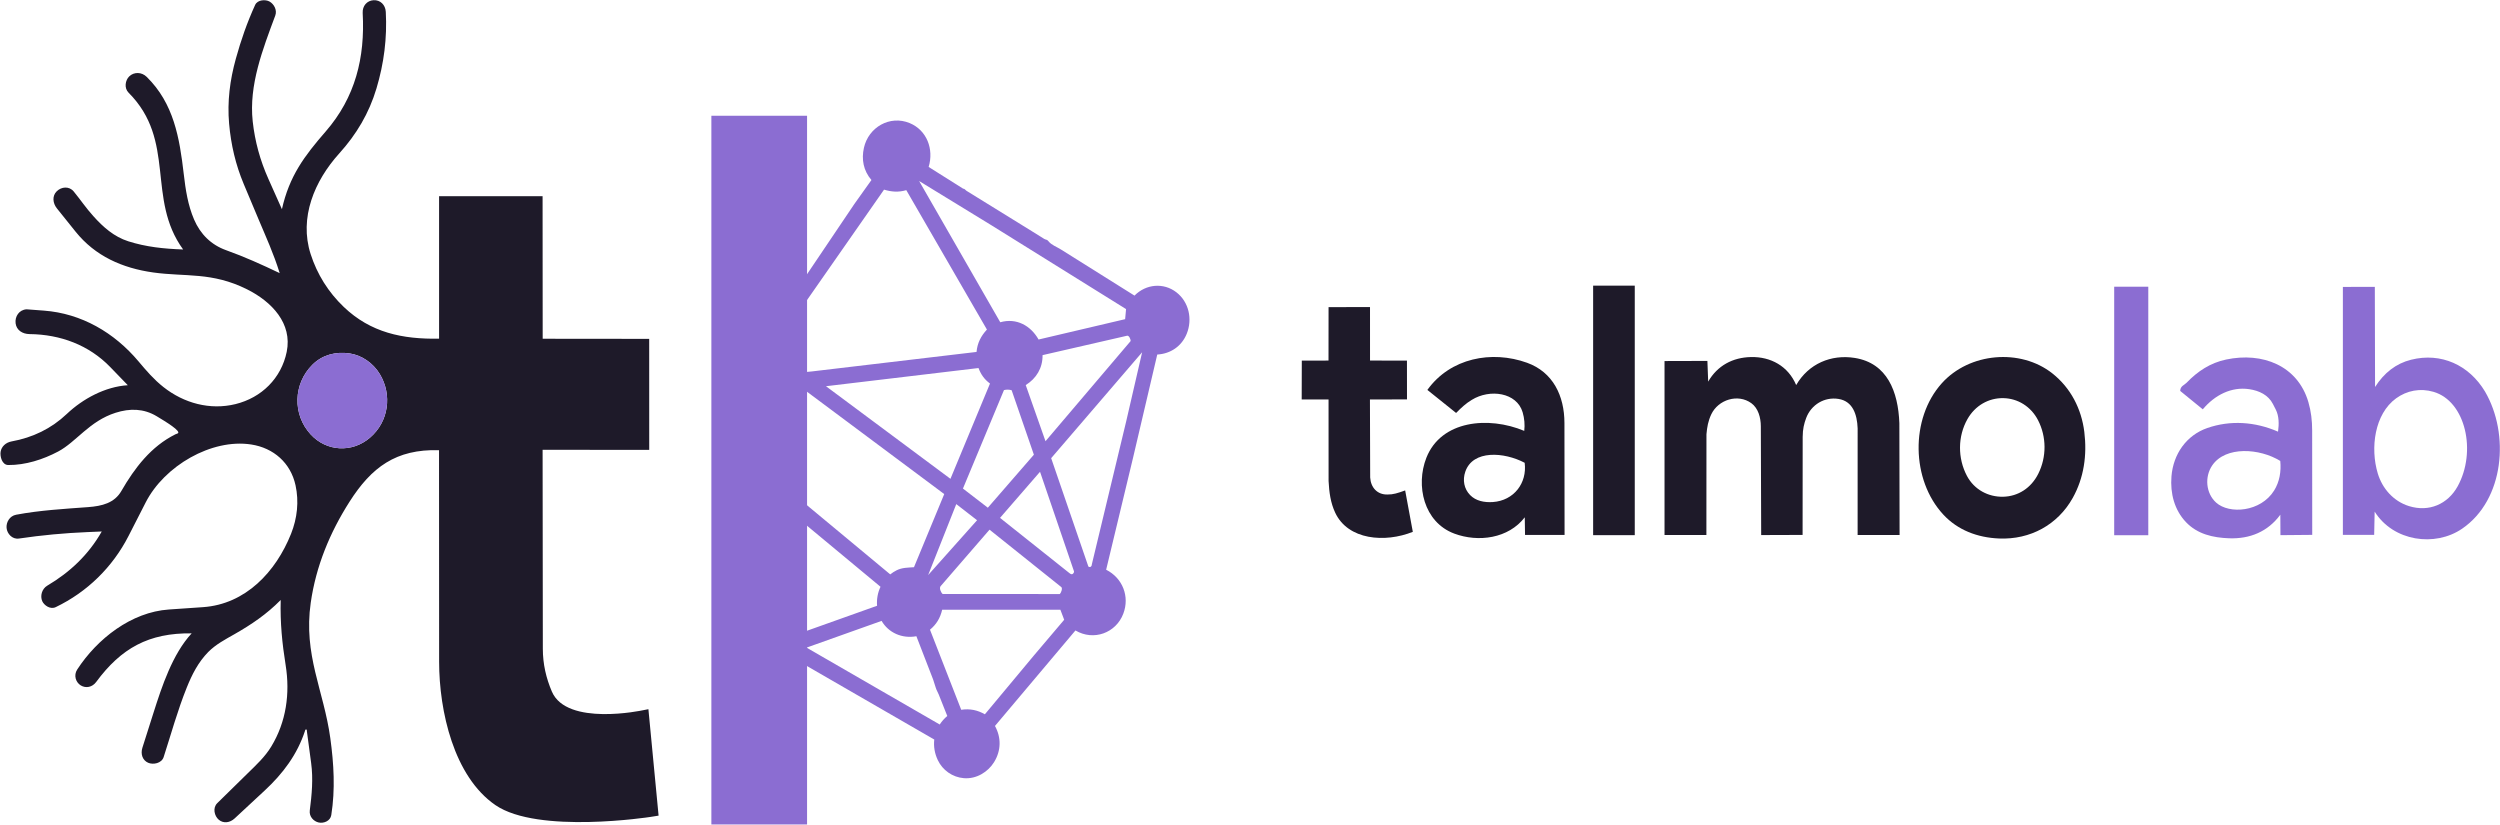
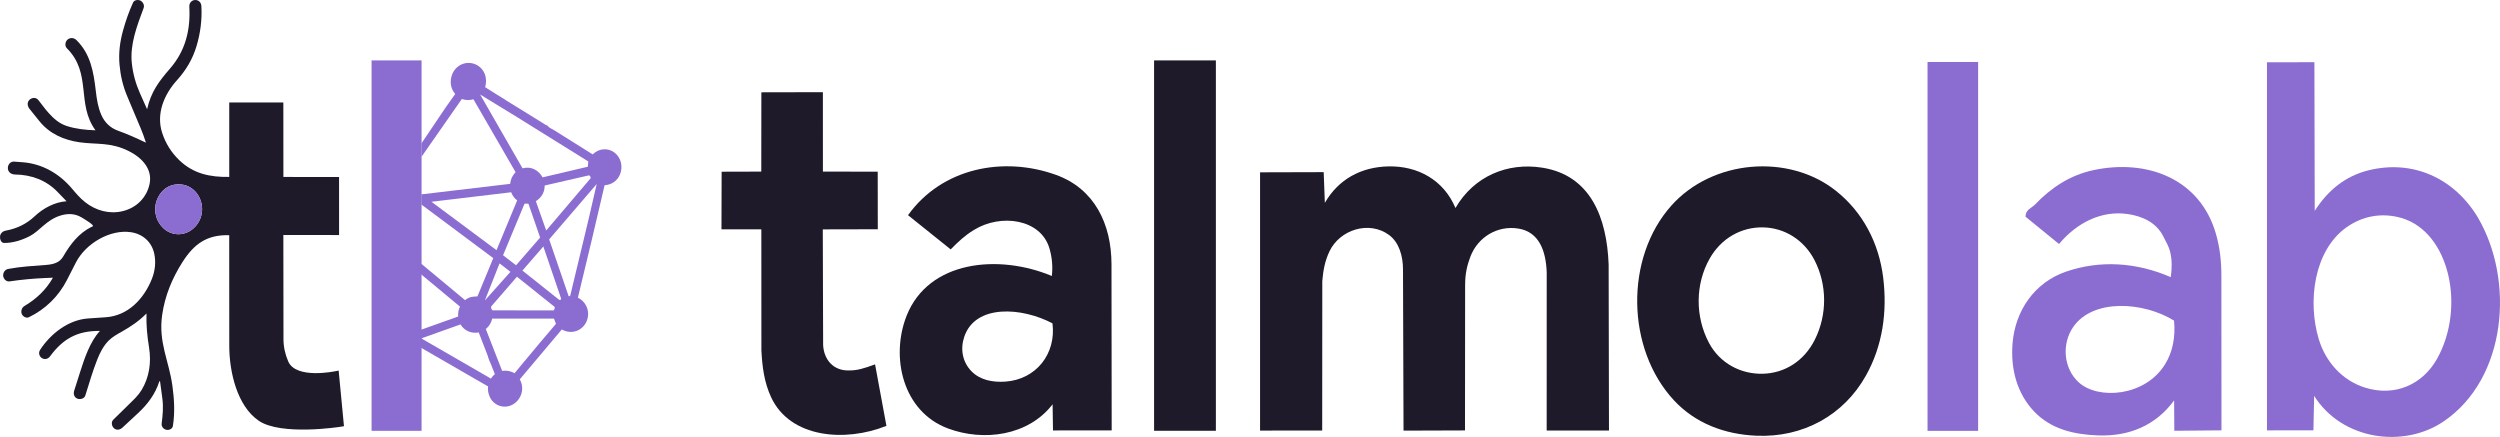
- <svg xmlns="http://www.w3.org/2000/svg" viewBox="102.50 57.00 2323.00 766.50">
+ <svg xmlns="http://www.w3.org/2000/svg" viewBox="102.94 57.17 4444.54 776.81">
  <g fill="#1e1a29">
    <path d="M606.67,239.28l.09,132.49,90.17.09h8.8l.03,103.16h-9.81l-89.26-.07.21,184.86c.02,14.3,3.04,27.26,8.4,39.8,13.9,32.52,84.25,17.43,84.25,17.43l5.45-1.06,9.46,98.9-7.57,1.21s-104.41,16.2-144.02-10.97c-38.68-26.54-52.32-87.28-52.34-133.26l-.09-196.55c-40.13-1.14-62.79,15.92-83.21,47.98-18.29,28.72-31.12,59.79-35.99,93.72-6.98,48.64,12.09,81.49,18.18,125.85,3.3,24.01,4.68,47.63.91,71.51-.86,5.47-6.9,7.91-11.66,6.9s-9.04-5.55-8.32-11.16c1.89-14.72,3.26-29.21,1.27-44.08l-4.03-30.09c.41-1.41-1.69-1.47-1.56-.18-7.27,22.34-20.62,40.04-37.51,55.73l-27.98,25.98c-4.37,4.06-10.39,4.95-14.78,1.21-4.14-3.52-5.81-11.03-1.39-15.37l28.23-27.7c8.08-7.92,16.08-15.25,22.01-25.02,13.84-22.81,17.54-49.17,13.31-75.55-3.25-20.27-5.15-39.37-4.59-60.54-13.16,13.36-27.37,22.9-43,31.81-8.76,4.99-17.29,9.43-24.42,16.61-9.21,9.45-14.96,20.71-19.91,33.05-8.54,21.26-14.43,42.83-21.43,64.49-1.9,5.88-9.78,7.33-14.43,5.29-5.24-2.3-7.17-8.15-5.32-13.97l10.32-32.5c7.78-24.49,17.67-54.57,35.44-73.77-39.85-.52-65.5,13.75-88.75,45.23-3.57,4.83-9.52,6.03-14.25,3.16s-6.8-9.44-3.37-14.72c18.63-28.65,50.28-53.43,85.19-55.83l31.71-2.18c39.55-2.72,67.72-32.75,81.85-68.2,5.76-14.46,7.44-29.98,4.15-45.04-4.55-20.81-20.36-34.71-41.22-37.92-36.85-5.65-80.67,19.9-98.01,53.83l-15.95,31.2c-14.77,28.88-38.33,52.03-67.67,66.12-5.12,2.46-10.89-1.82-12.53-5.6-2.06-4.77-.38-11.37,4.71-14.38,20.93-12.37,38.33-28.69,50.61-50.33l-13.13.56c-21.62.92-42.48,2.84-63.89,6.01-6.23.92-10.97-4.63-11.42-9.86s2.77-11.13,8.9-12.28c22.1-4.15,44.28-5.39,66.79-7.06,13.11-.97,24.54-3.83,30.98-15.01,12.42-21.54,27.63-41.41,50.26-52.68l1.88-.71c4.47-1.7-11.13-11.13-19.32-16.05-12.01-7.22-24.9-7.47-38.23-3.22-24.37,7.77-36.47,27.08-53.33,36-14.1,7.46-30.36,12.67-46.35,12.55-5.95-.05-7.77-8.17-7.13-12.27.77-4.88,4.76-8.68,10.25-9.67,19.61-3.57,36.85-11.87,51.25-25.51,14.81-14.04,35.67-25.39,56.7-26.7l-16.33-16.89c-19.74-20.43-46.32-30.32-74.94-30.62-6.75-.07-12.21-3.73-12.99-10.04s3.23-12.56,10.18-12.99l16.06,1.21c34.97,2.62,65.5,20.46,87.95,47.16,7.33,8.72,14.25,16.81,23.14,23.84,19.06,15.09,43.38,21.66,66.93,15.89,24.38-5.98,42.64-24.09,47.66-48.61,5.38-26.33-13.82-46.56-36.86-58.06-32.74-16.34-57.12-11.44-87.21-15.67-28.67-4.03-53.9-15.2-72.13-37.92l-17.35-21.62c-3.87-4.83-4.57-11.49-.2-15.84s11.6-5.04,15.84.15c6.28,7.68,11.53,15.51,18.21,22.87,9.04,10.16,19.29,19.2,32.49,23.4,16.36,5.2,32.84,6.99,50.95,7.6-34.38-47.31-6.07-100.94-50.69-145.7-4.32-4.33-3.06-11.55.6-15.11,4.4-4.3,11.51-4.21,16.2.39,25.16,24.66,30.55,56.49,34.48,90.39,1.69,14.62,3.85,28.78,9.59,42.21,5.85,13.59,15.85,23.53,29.77,28.5,17.03,6.08,32.86,13.24,49.78,21.3-5.64-18.2-12.82-33.77-19.75-50.27l-13.64-32.47c-7.56-17.99-11.9-36.62-13.61-56.14-1.81-20.64.74-40.39,6.24-60.3,4.79-17.33,10.53-33.8,17.94-50.02,2.26-4.94,9.7-5.25,13.4-3.15,4.06,2.31,7.23,7.84,5.32,12.99-11.62,31.29-24.67,64.61-20.97,98.37,2.05,18.68,6.9,36.25,14.52,53.33l12.62,28.27c6.9-30.82,20.76-49.31,40.69-72.26,27.5-31.67,36.65-68.53,34.36-110.09-.36-6.58,4.05-11.52,10.13-11.86,6.21-.35,10.97,4.27,11.33,10.81,1.33,24.42-1.69,47.9-8.65,71.16-6.93,23.13-18.56,42.66-34.64,60.47-23.01,25.48-37.37,59.63-26.55,93.41,6.04,18.84,16.44,35.42,30.72,49.09,25.07,24,54.66,30.16,88.64,29.56v-132.4M446.29,463.69c17.52-15.01,20.73-39.82,9.16-59.05-6.39-10.62-17.08-17.53-27.8-19.19-13.17-2.04-25.65,1.34-34.74,10.34-18.04,17.85-18.79,46.38-1.67,64.93,14.6,15.82,38.29,17.34,55.06,2.97Z" />
  </g>
  <g fill="#8b6dd2">
    <rect x="763.51" y="164.56" width="88.91" height="658.54" />
    <path d="M852.03,402.72,852.13,420.83l116.24,86.67,11.51,8.61-28.11,67.94c-5.64.43-10.95.29-16.02,2.81-2.19,1.09-4.21,2.39-6.04,3.86l-81.34-67.56-9.35,11.26,81.65,67.81c-2.55,5.38-3.68,11.46-3.2,17.65l-71.72,25.56,4.37,12.27-2.72-1.57-7.32,12.67,130.55,75.37c-.74,6.27.3,12.84,3.27,19.11,4.45,9.4,13.64,15.95,24.28,16.8,11.91.95,22.51-6.04,27.98-14.85,6.75-10.89,6.73-23.07.86-33.68l74.78-88.74c16.88,10,37.61,2.41,44.46-15.55,6.1-15.98-.58-33.13-15.93-40.88l25-104.03,22.49-95.93c12.29-.67,22.67-7.62,27.41-19.33,5.48-13.54,2.03-29.53-9.69-38.55-11.78-9.07-28.12-7.78-38.86,3.13l-68.41-42.9c-3.83-2.4-8.72-4.08-11.47-7.54-1.65-2.08-2.25-1.16-4.02-2.26l-11.57-7.21-60.57-37.43c-1.09-.67-1.78-2.1-3.21-2.04l-32.03-20.17c5.02-16.56-1.69-34.15-17.62-40.75-18.42-7.63-38.26,3.85-42.52,22.95-2.42,10.81-.48,21.24,6.98,29.95l-11.64,16.33c-1.51,2.11-2.65,3.6-4.22,5.92l-44.19,65.58.12,23.82,71.64-102.71c6.94,2.04,13.23,2.63,20.68.47l74.92,129.54c-5.51,5.96-8.9,12.45-9.65,20.79l-153.04,18.12-4.77.46M1153.02,374l-79.04,92.97-18.37-52.16c9.87-6.15,15.81-15.91,15.64-27.82l78.64-18.06c1.63-.37,3.52,3.62,3.13,5.07ZM1020.41,528.78l-23.14-17.82,38.11-91.47c2.47-.64,4.65-.58,7.14.11l20.66,59.91-42.78,49.26ZM1021.95,549.17l66.71,53.34c1.28,1.03.08,5.04-1.45,6.48l-108.82-.07c-1.69-1.51-3.36-5.53-1.83-7.3l45.4-52.45ZM956.54,225.2l67.83,41.52,124.46,77.48-.85,9.37-80.43,18.91c-7.32-12.95-20.57-20.3-35.61-16.04l-75.39-131.24ZM870,415.87l141.73-16.89c2.26,6.01,5.37,10.45,10.67,14.42l-36.74,88.52-115.65-86.04ZM991.07,525.41l19.32,14.99-45.47,50.97,26.15-65.95ZM975.69,730.21l-123.74-71.44,69.73-24.85c6.38,11.04,19.04,16.72,32.32,14.26l15.57,40.24,2.43,7.59c.93,2.91,1.81,3.87,2.74,6.23l7.97,20.06c-2.81,2.36-5.15,5.03-7.02,7.92ZM1063.34,665.9l-45.69,54.82c-6.83-3.87-13.67-5.41-21.99-4.19l-29.02-74.42c5.97-4.92,9.5-10.78,11.33-18.56l109.85.04,3.52,9.3-27.99,33.01ZM1099.06,590.42c-.81.37-1.63.08-2.77-.83l-64.57-51.37,37.17-42.85,31.56,92.47c.34,1-.88,2.34-1.39,2.57ZM1149.06,448.1l-32,133.2c-.11,1.61-.7,2-.97,2.26-.42.43-2.03.6-2.41-.5l-34.43-100.33,84.52-98.41-14.71,63.77Z" />
    <path d="M446.29,463.69c-16.76,14.36-40.46,12.84-55.06-2.97-17.12-18.55-16.37-47.08,1.67-64.93,9.09-9,21.58-12.39,34.74-10.34,10.72,1.66,21.41,8.57,27.8,19.19,11.57,19.23,8.36,44.05-9.16,59.05Z" />
  </g>
-   <g fill="#1e1a29" transform="translate(1295.50 -585.00)">
+   <g fill="#1e1a29" transform="matrix(2.84 0 0 2.84 1338.64 -2412.52)">
    <path d="M482.05,1047.56l-.08,91.49-38.48.13-.33-101.09c-.03-7.99-2.36-16.74-8.79-21.43-12.52-9.13-30.77-3.26-37.22,10.26-2.93,6.15-3.93,11.94-4.51,18.61l-.06,93.57-38.9.05v-161.67s39.83-.11,39.83-.11l.73,19.23c8.6-14.94,22.89-22.47,39.76-22.83,18.25-.4,34.57,8.35,42,26.05,11.53-19.9,32.48-28.69,54.32-25.25,30.38,4.78,40.47,31.4,41.57,60.65l.21,103.89-39,.03.02-99.04c-.48-13.43-4.76-25.33-17.73-27.41-13.06-2.1-25.36,5.27-30.06,17.63-2.03,5.34-3.26,10.65-3.26,17.24Z" />
    <path d="M158.29,1137.8c-28.35-10.57-36.03-44.7-25.91-70.43,13.69-34.79,57.7-38.91,90.96-24.99.65-5.69.19-11.54-1.51-17.31-5.42-18.4-30.39-21.95-47.24-11.52-5.52,3.3-9.87,7.38-14.58,12.17l-26.7-21.41c21.37-29.75,59.84-37.01,92.55-25.26,24.17,8.68,34.79,30.71,34.82,56.02l.12,103.96-36.74.03-.25-16.38c-15.09,19.68-43.05,23.51-65.52,15.13ZM194.17,1108.5c19.39-1.3,31.99-17.53,29.56-36.48-18.98-10.04-48.13-12.23-55.17,8.27-2.66,7.75-1.22,15.9,4.46,21.72,5.35,5.48,13.16,7.03,21.15,6.49Z" />
    <path d="M664.5,1142.37c-20.18-.85-38.38-7.82-51.72-22.16-29.91-32.16-30.91-89.22-1.55-121.99,25.78-28.77,73.32-32.6,102.83-9.25,17.03,13.48,27.03,32.86,29.69,54.4,2.64,21.41-.31,42.66-10.83,61.41-13.92,24.82-39.37,38.81-68.42,37.59ZM700.94,1082.28c7.94-15.82,7.68-34.57-.19-49.83-6.56-12.72-18.82-20.27-32.27-20.5-13.73-.24-26.22,6.96-33.31,19.45-9.11,16.06-9.2,36.4-.47,52.84,6.78,12.76,19.86,19.66,33.67,19.33s25.92-8.03,32.57-21.29Z" />
    <path d="M112.68,1097.72l7.11,38.47c-25.84,10.36-60.2,7.67-72.13-17.81-4.37-9.34-5.6-19.07-6.14-29.44l-.03-75.75-24.96-.02.1-36.07,24.82-.07.05-49.64,38.51-.08.02,49.71,34.31.06.04,36.04-34.43.08.22,72.52c.57,9.37,6.67,15.96,15.95,15.78,5.35.1,9.7-1.29,16.55-3.8Z" />
    <rect x="287.34" y="907.42" width="38.68" height="231.85" />
  </g>
-   <g fill="#8b6dd2" transform="translate(1295.50 -585.00)">
+   <g fill="#8b6dd2" transform="matrix(2.84 0 0 2.84 1338.64 -2412.52)">
    <path d="M1116.08,1005.85c23.02,39.36,18.08,100.52-21.32,127.45-25.19,17.21-63.9,11.77-81.23-15.9l-.45,21.58-29.08.04v-230.42s29.69-.05,29.69-.05l.21,93.04c8.4-13.11,19.36-21.79,33.49-25.33,27.88-6.98,53.87,4.85,68.7,29.6ZM1045.43,1112.27c18.57,5.8,36.03-1.8,45.17-18.29,17.84-32.19,7.64-79.1-22.37-87.89-12.4-3.63-24.74-1.23-34.79,6.06-20.05,14.56-24.11,46.18-17.03,69.72,4.27,14.19,14.62,25.91,29.01,30.4Z" />
    <path d="M824.72,1084.65c1.67-20.77,13.88-38.18,33.33-44.94,21.34-7.41,44.33-5.93,65.7,3.39,1-6.89.95-14.55-2.08-20.48l-2.68-5.24c-4.32-8.45-12.81-12.37-21.95-13.75-16.53-2.49-32.08,5.39-43.22,18.72l-20.97-17.1c.05-4.53,3.81-5.38,5.97-7.64,10.22-10.67,22.09-18.45,36.67-21.53,33.81-7.15,66.52,5.66,76.44,39.5,2.54,8.67,3.52,17.19,3.53,26.51l.06,96.91-29.53.27-.11-19.02c-11.61,15.86-28.37,22.61-47.53,21.93-15.06-.54-29.55-3.83-40.19-15.06-10.62-11.21-14.72-26.47-13.43-42.48ZM920.14,1097.76c5.06-8.17,6.62-17.58,5.69-27.45-19.06-11.79-50.71-14.03-63.16,4.05-7.28,10.57-6.08,25.96,3.57,34.67,12.17,10.98,41.45,8.8,53.89-11.27Z" />
    <rect x="771.51" y="908.41" width="31.68" height="230.92" />
  </g>
</svg>
